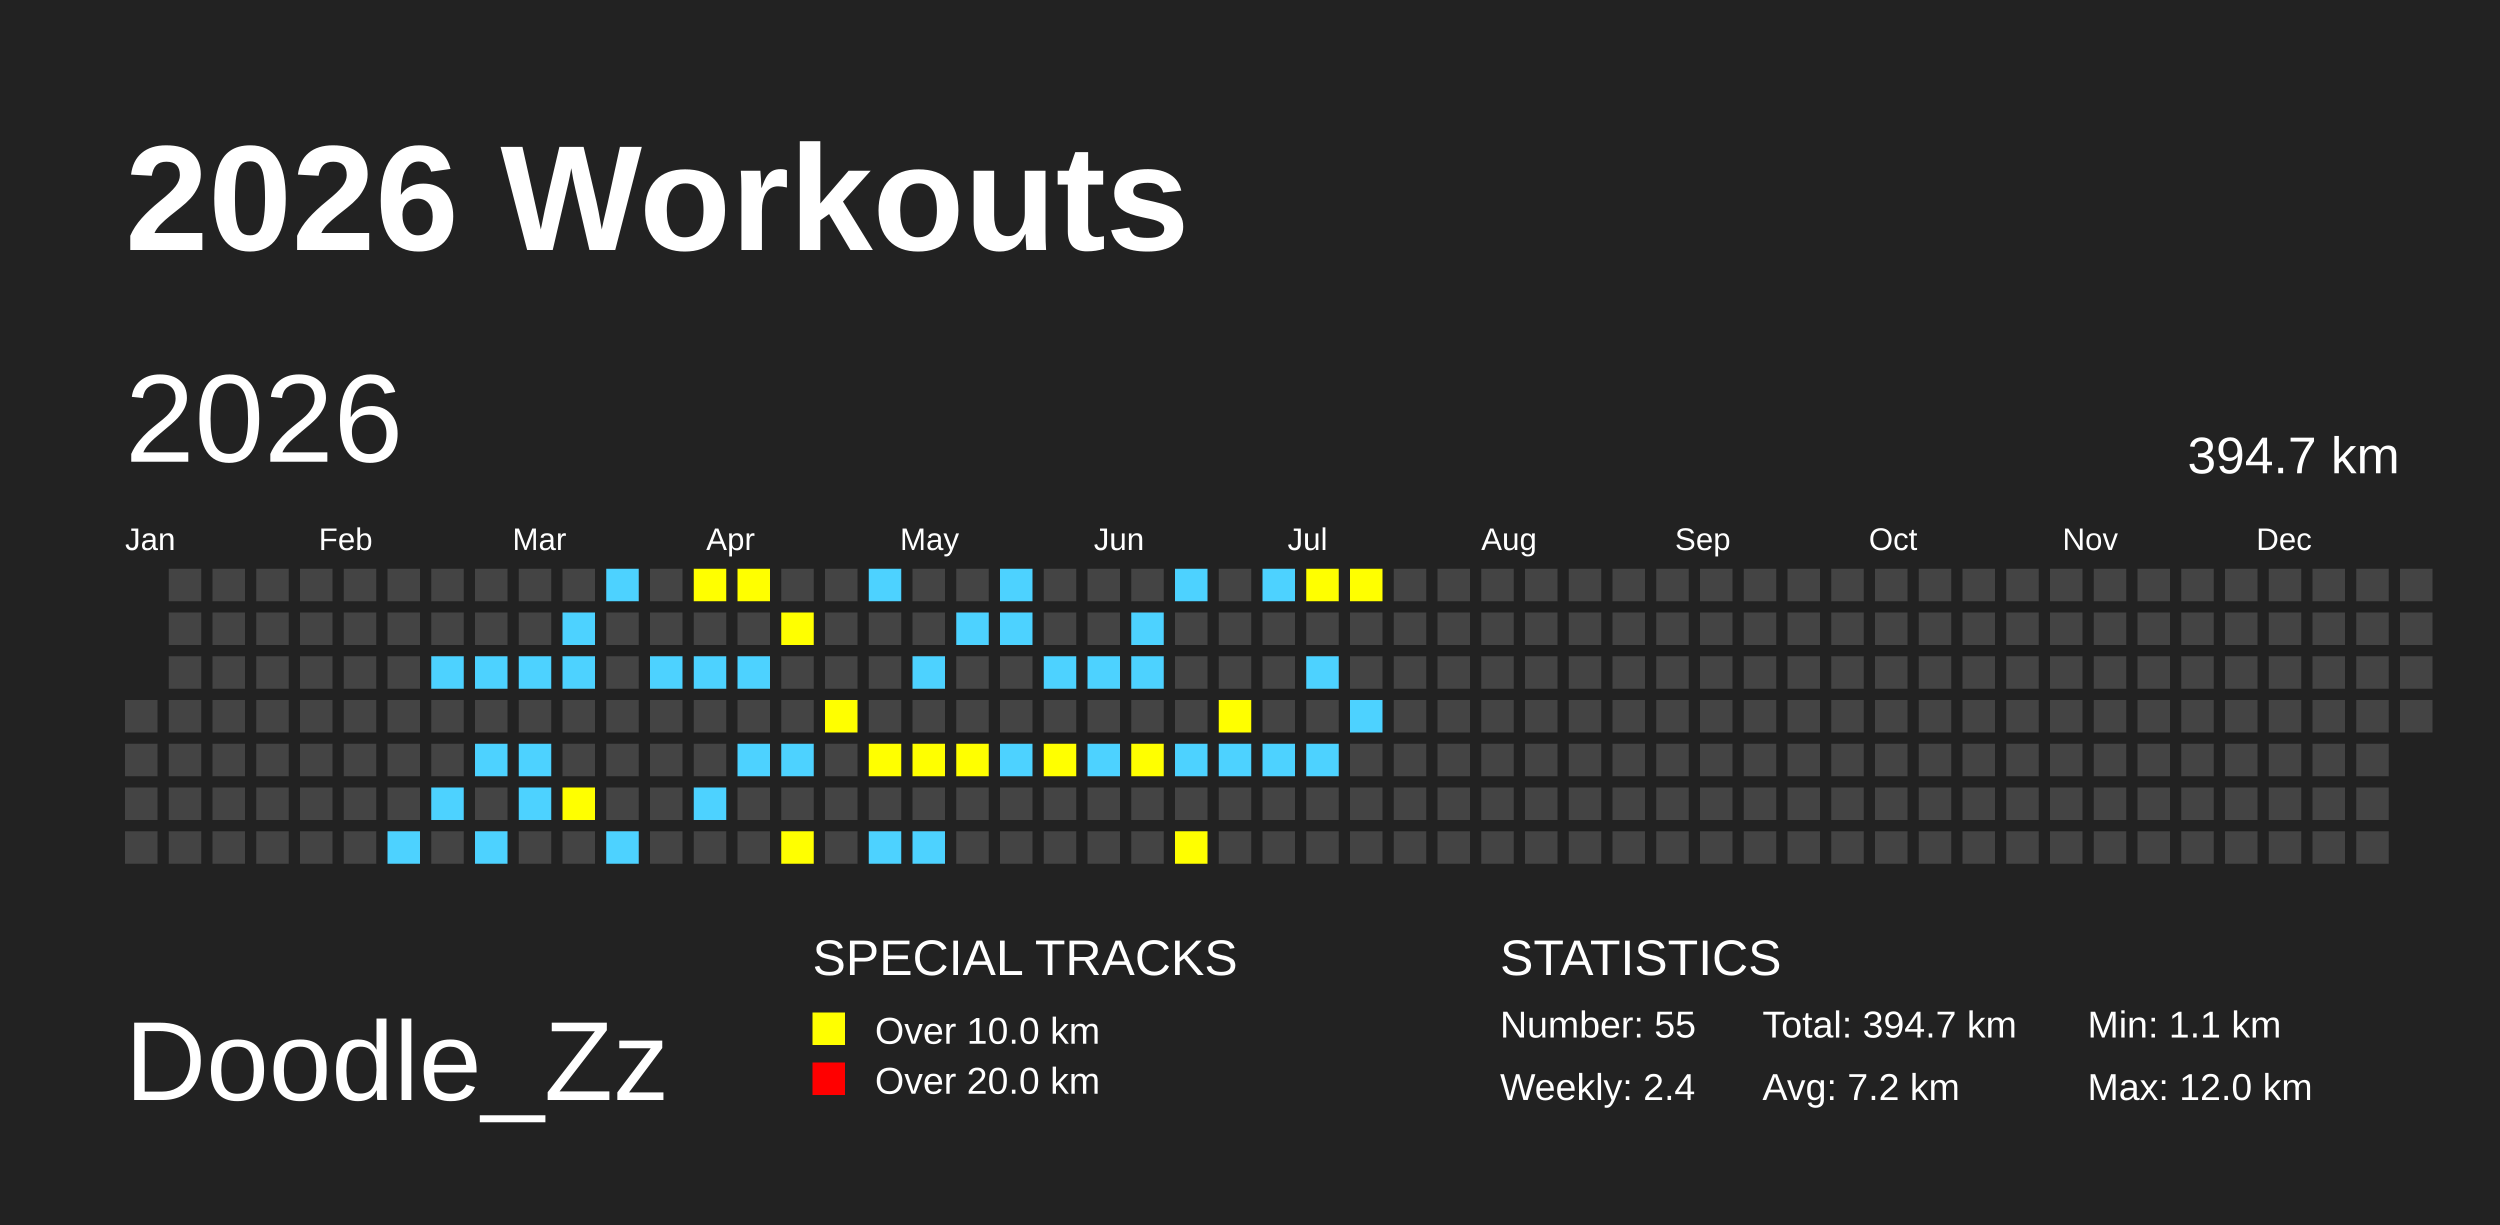
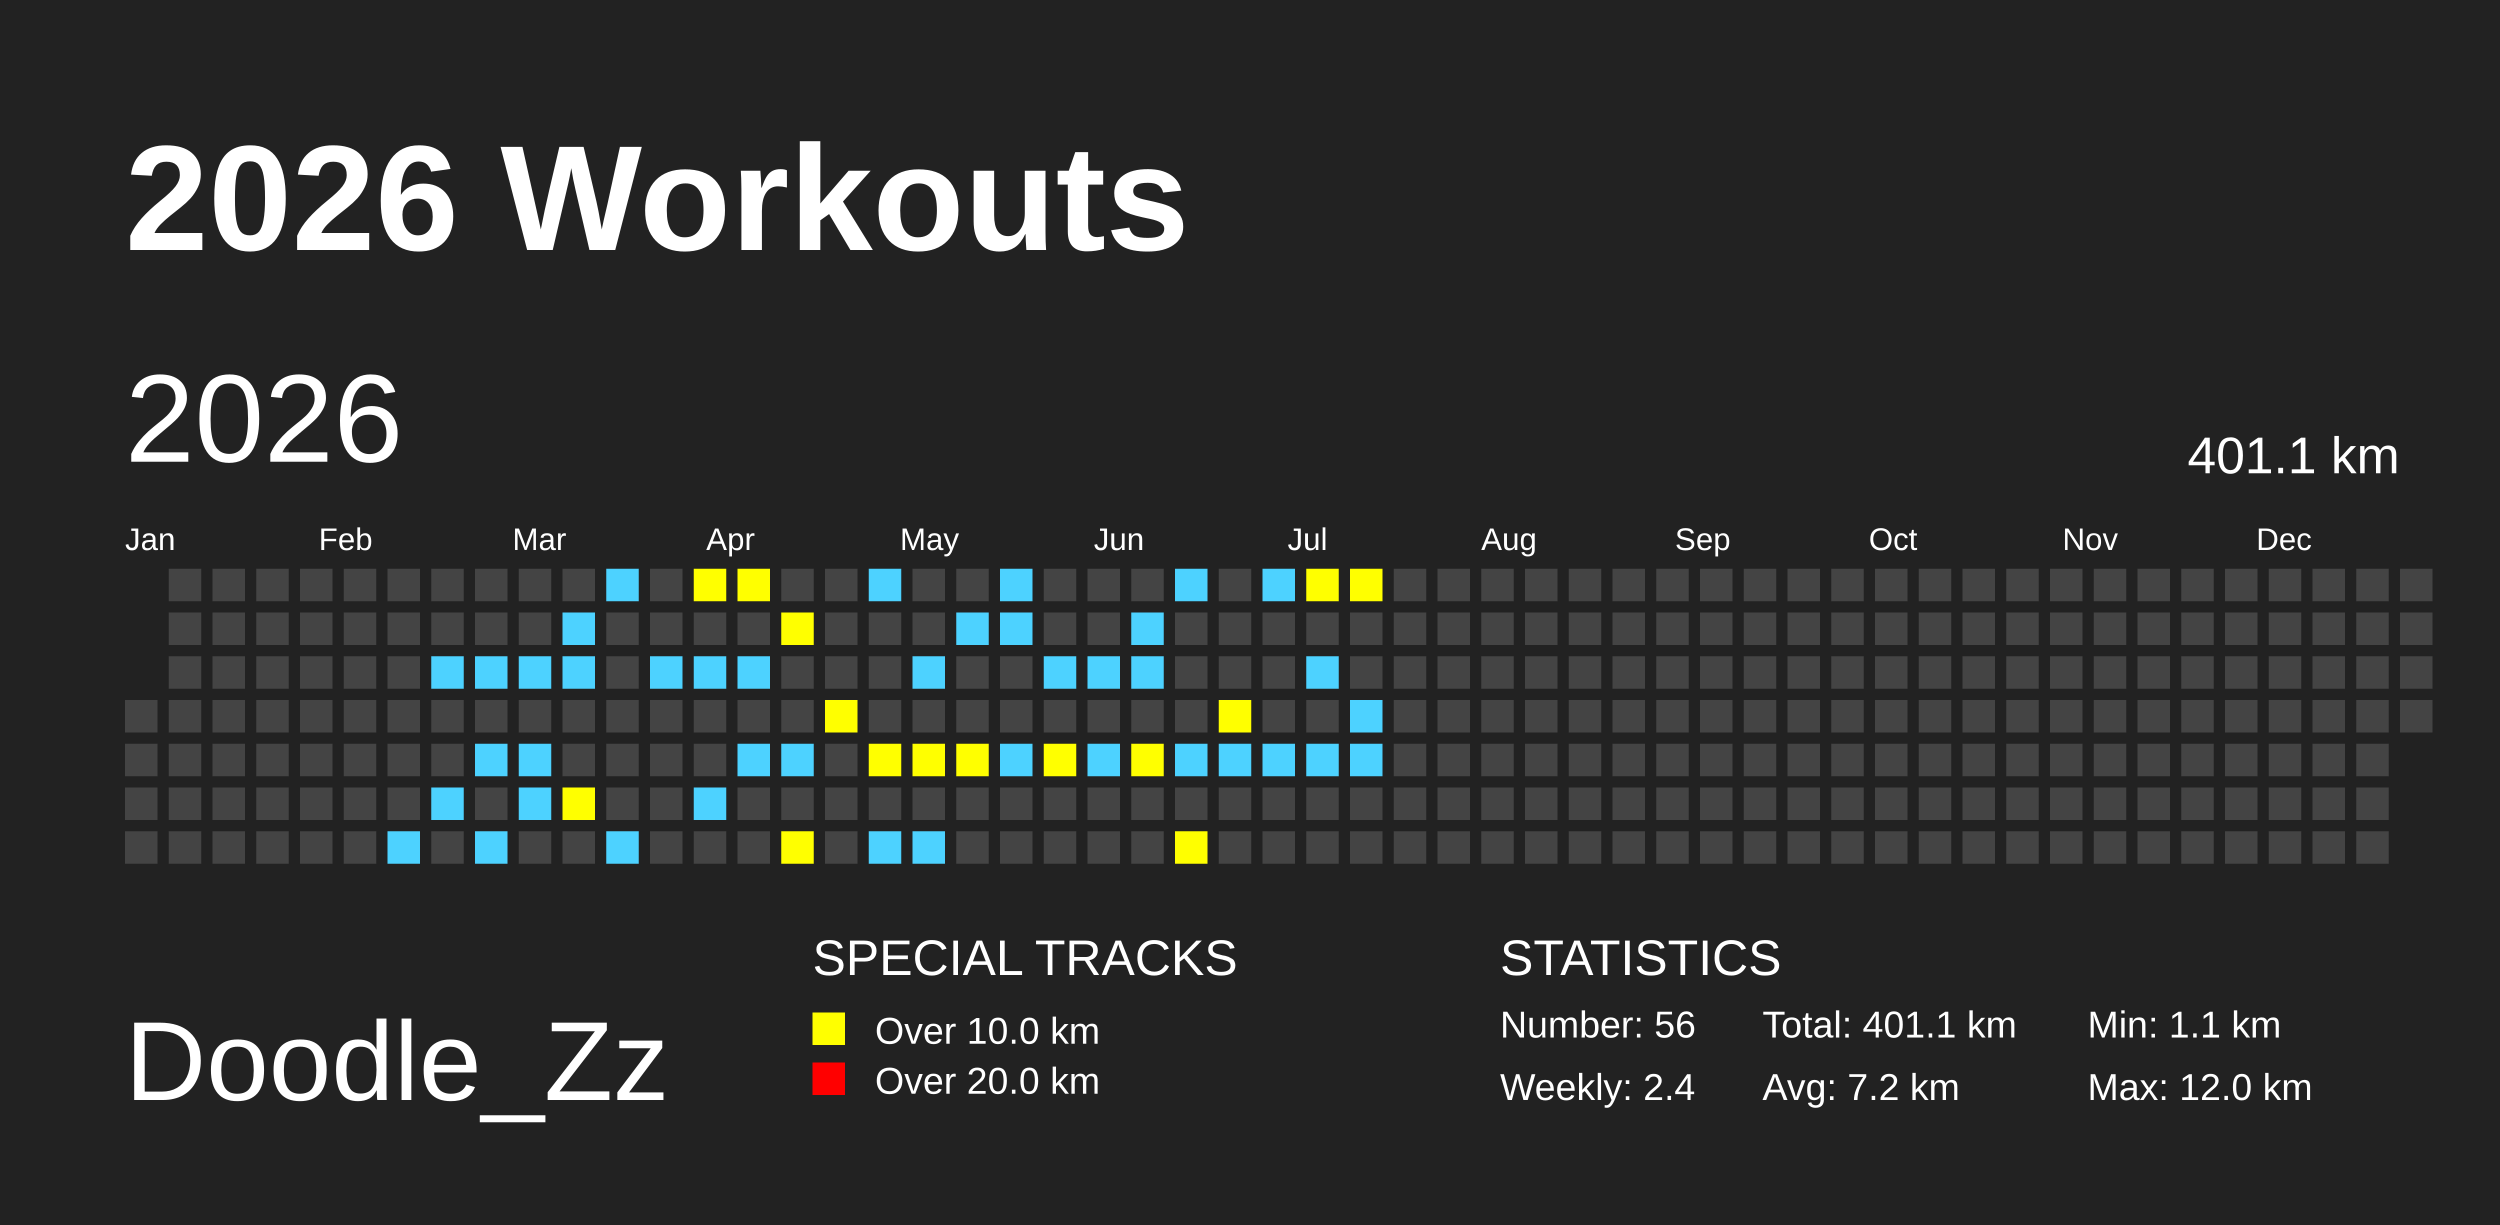
<svg xmlns="http://www.w3.org/2000/svg" baseProfile="full" height="98mm" version="1.1" viewBox="0,0,200,98" width="200mm">
  <defs>
    <pattern height="2" id="indoor-stripe" patternUnits="userSpaceOnUse" width="2">
      <line stroke="white" stroke-opacity="0.45" stroke-width="0.5" x1="0" x2="2" y1="2" y2="0" />
    </pattern>
  </defs>
  <rect fill="#222222" height="98" width="200" x="0" y="0" />
  <text fill="#FFFFFF" style="font-size:12px; font-family:Arial; font-weight:bold;" x="10" y="20">2026 Workouts</text>
  <text fill="#FFFFFF" style="font-size:9px; font-family:Arial" x="10" y="88">Doodle_Zz</text>
  <text fill="#FFFFFF" style="font-size:4px; font-family:Arial" x="65" y="78">SPECIAL TRACKS</text>
  <rect fill="yellow" height="2.6" width="2.6" x="65" y="81" />
  <text fill="#FFFFFF" style="font-size:3px; font-family:Arial" x="70" y="83.5">Over 10.0 km</text>
  <rect fill="red" height="2.6" width="2.6" x="65" y="85" />
  <text fill="#FFFFFF" style="font-size:3px; font-family:Arial" x="70" y="87.5">Over 20.0 km</text>
  <text fill="#FFFFFF" style="font-size:4px; font-family:Arial" x="120" y="78">STATISTICS</text>
-   <text fill="#FFFFFF" style="font-size:3px; font-family:Arial" x="120" y="83">Number: 55</text>
+   <text fill="#FFFFFF" style="font-size:3px; font-family:Arial" x="120" y="83">Number: 56</text>
  <text fill="#FFFFFF" style="font-size:3px; font-family:Arial" x="120" y="88">Weekly: 2.4</text>
-   <text fill="#FFFFFF" style="font-size:3px; font-family:Arial" x="141" y="83">Total: 394.7 km</text>
+   <text fill="#FFFFFF" style="font-size:3px; font-family:Arial" x="141" y="83">Total: 401.1 km</text>
  <text fill="#FFFFFF" style="font-size:3px; font-family:Arial" x="141" y="88">Avg: 7.2 km</text>
  <text fill="#FFFFFF" style="font-size:3px; font-family:Arial" x="167" y="83">Min: 1.1 km</text>
  <text fill="#FFFFFF" style="font-size:3px; font-family:Arial" x="167" y="88">Max: 12.0 km</text>
  <text dominant-baseline="hanging" fill="#FFFFFF" style="font-size:10.0px; font-family:Arial;" x="10" y="30">2026</text>
-   <text dominant-baseline="hanging" fill="#FFFFFF" style="font-size:4.125px; font-family:Arial;" x="175" y="35">394.7 km</text>
+   <text dominant-baseline="hanging" fill="#FFFFFF" style="font-size:4.125px; font-family:Arial;" x="175" y="35">401.1 km</text>
  <text fill="#FFFFFF" style="font-size:2.5px; font-family:Arial" x="10.0" y="44">Jan</text>
  <text fill="#FFFFFF" style="font-size:2.5px; font-family:Arial" x="25.5" y="44">Feb</text>
  <text fill="#FFFFFF" style="font-size:2.5px; font-family:Arial" x="41.0" y="44">Mar</text>
  <text fill="#FFFFFF" style="font-size:2.5px; font-family:Arial" x="56.5" y="44">Apr</text>
  <text fill="#FFFFFF" style="font-size:2.5px; font-family:Arial" x="72.0" y="44">May</text>
  <text fill="#FFFFFF" style="font-size:2.5px; font-family:Arial" x="87.5" y="44">Jun</text>
  <text fill="#FFFFFF" style="font-size:2.5px; font-family:Arial" x="103.0" y="44">Jul</text>
  <text fill="#FFFFFF" style="font-size:2.5px; font-family:Arial" x="118.5" y="44">Aug</text>
  <text fill="#FFFFFF" style="font-size:2.5px; font-family:Arial" x="134.0" y="44">Sep</text>
  <text fill="#FFFFFF" style="font-size:2.5px; font-family:Arial" x="149.5" y="44">Oct</text>
  <text fill="#FFFFFF" style="font-size:2.5px; font-family:Arial" x="165.0" y="44">Nov</text>
  <text fill="#FFFFFF" style="font-size:2.5px; font-family:Arial" x="180.5" y="44">Dec</text>
  <rect fill="#444444" height="2.6" width="2.6" x="10.0" y="56.0" />
  <rect fill="#444444" height="2.6" width="2.6" x="10.0" y="59.5" />
  <rect fill="#444444" height="2.6" width="2.6" x="10.0" y="63.0" />
  <rect fill="#444444" height="2.6" width="2.6" x="10.0" y="66.5" />
  <rect fill="#444444" height="2.6" width="2.6" x="13.5" y="45.5" />
  <rect fill="#444444" height="2.6" width="2.6" x="13.5" y="49.0" />
  <rect fill="#444444" height="2.6" width="2.6" x="13.5" y="52.5" />
  <rect fill="#444444" height="2.6" width="2.6" x="13.5" y="56.0" />
  <rect fill="#444444" height="2.6" width="2.6" x="13.5" y="59.5" />
  <rect fill="#444444" height="2.6" width="2.6" x="13.5" y="63.0" />
  <rect fill="#444444" height="2.6" width="2.6" x="13.5" y="66.5" />
  <rect fill="#444444" height="2.6" width="2.6" x="17.0" y="45.5" />
  <rect fill="#444444" height="2.6" width="2.6" x="17.0" y="49.0" />
  <rect fill="#444444" height="2.6" width="2.6" x="17.0" y="52.5" />
  <rect fill="#444444" height="2.6" width="2.6" x="17.0" y="56.0" />
  <rect fill="#444444" height="2.6" width="2.6" x="17.0" y="59.5" />
  <rect fill="#444444" height="2.6" width="2.6" x="17.0" y="63.0" />
  <rect fill="#444444" height="2.6" width="2.6" x="17.0" y="66.5" />
  <rect fill="#444444" height="2.6" width="2.6" x="20.5" y="45.5" />
  <rect fill="#444444" height="2.6" width="2.6" x="20.5" y="49.0" />
  <rect fill="#444444" height="2.6" width="2.6" x="20.5" y="52.5" />
  <rect fill="#444444" height="2.6" width="2.6" x="20.5" y="56.0" />
  <rect fill="#444444" height="2.6" width="2.6" x="20.5" y="59.5" />
  <rect fill="#444444" height="2.6" width="2.6" x="20.5" y="63.0" />
  <rect fill="#444444" height="2.6" width="2.6" x="20.5" y="66.5" />
  <rect fill="#444444" height="2.6" width="2.6" x="24.0" y="45.5" />
  <rect fill="#444444" height="2.6" width="2.6" x="24.0" y="49.0" />
  <rect fill="#444444" height="2.6" width="2.6" x="24.0" y="52.5" />
  <rect fill="#444444" height="2.6" width="2.6" x="24.0" y="56.0" />
  <rect fill="#444444" height="2.6" width="2.6" x="24.0" y="59.5" />
  <rect fill="#444444" height="2.6" width="2.6" x="24.0" y="63.0" />
  <rect fill="#444444" height="2.6" width="2.6" x="24.0" y="66.5" />
  <rect fill="#444444" height="2.6" width="2.6" x="27.5" y="45.5" />
  <rect fill="#444444" height="2.6" width="2.6" x="27.5" y="49.0" />
  <rect fill="#444444" height="2.6" width="2.6" x="27.5" y="52.5" />
  <rect fill="#444444" height="2.6" width="2.6" x="27.5" y="56.0" />
  <rect fill="#444444" height="2.6" width="2.6" x="27.5" y="59.5" />
  <rect fill="#444444" height="2.6" width="2.6" x="27.5" y="63.0" />
  <rect fill="#444444" height="2.6" width="2.6" x="27.5" y="66.5" />
  <rect fill="#444444" height="2.6" width="2.6" x="31.0" y="45.5" />
  <rect fill="#444444" height="2.6" width="2.6" x="31.0" y="49.0" />
  <rect fill="#444444" height="2.6" width="2.6" x="31.0" y="52.5" />
  <rect fill="#444444" height="2.6" width="2.6" x="31.0" y="56.0" />
  <rect fill="#444444" height="2.6" width="2.6" x="31.0" y="59.5" />
  <rect fill="#444444" height="2.6" width="2.6" x="31.0" y="63.0" />
  <rect fill="#4DD2FF" height="2.6" width="2.6" x="31.0" y="66.5" />
  <rect fill="#444444" height="2.6" width="2.6" x="34.5" y="45.5" />
  <rect fill="#444444" height="2.6" width="2.6" x="34.5" y="49.0" />
  <rect fill="#4DD2FF" height="2.6" width="2.6" x="34.5" y="52.5" />
  <rect fill="#444444" height="2.6" width="2.6" x="34.5" y="56.0" />
  <rect fill="#444444" height="2.6" width="2.6" x="34.5" y="59.5" />
  <rect fill="#4DD2FF" height="2.6" width="2.6" x="34.5" y="63.0" />
  <rect fill="#444444" height="2.6" width="2.6" x="34.5" y="66.5" />
  <rect fill="#444444" height="2.6" width="2.6" x="38.0" y="45.5" />
  <rect fill="#444444" height="2.6" width="2.6" x="38.0" y="49.0" />
  <rect fill="#4DD2FF" height="2.6" width="2.6" x="38.0" y="52.5" />
  <rect fill="#444444" height="2.6" width="2.6" x="38.0" y="56.0" />
  <rect fill="#4DD2FF" height="2.6" width="2.6" x="38.0" y="59.5" />
  <rect fill="#444444" height="2.6" width="2.6" x="38.0" y="63.0" />
  <rect fill="#4DD2FF" height="2.6" width="2.6" x="38.0" y="66.5" />
  <rect fill="#444444" height="2.6" width="2.6" x="41.5" y="45.5" />
  <rect fill="#444444" height="2.6" width="2.6" x="41.5" y="49.0" />
  <rect fill="#4DD2FF" height="2.6" width="2.6" x="41.5" y="52.5" />
  <rect fill="#444444" height="2.6" width="2.6" x="41.5" y="56.0" />
  <rect fill="#4DD2FF" height="2.6" width="2.6" x="41.5" y="59.5" />
  <rect fill="#4DD2FF" height="2.6" width="2.6" x="41.5" y="63.0" />
  <rect fill="#444444" height="2.6" width="2.6" x="41.5" y="66.5" />
  <rect fill="#444444" height="2.6" width="2.6" x="45.0" y="45.5" />
  <rect fill="#4DD2FF" height="2.6" width="2.6" x="45.0" y="49.0" />
  <rect fill="#4DD2FF" height="2.6" width="2.6" x="45.0" y="52.5" />
  <rect fill="#444444" height="2.6" width="2.6" x="45.0" y="56.0" />
  <rect fill="#444444" height="2.6" width="2.6" x="45.0" y="59.5" />
  <rect fill="yellow" height="2.6" width="2.6" x="45.0" y="63.0" />
  <rect fill="#444444" height="2.6" width="2.6" x="45.0" y="66.5" />
  <rect fill="#4DD2FF" height="2.6" width="2.6" x="48.5" y="45.5" />
  <rect fill="#444444" height="2.6" width="2.6" x="48.5" y="49.0" />
  <rect fill="#444444" height="2.6" width="2.6" x="48.5" y="52.5" />
  <rect fill="#444444" height="2.6" width="2.6" x="48.5" y="56.0" />
  <rect fill="#444444" height="2.6" width="2.6" x="48.5" y="59.5" />
  <rect fill="#444444" height="2.6" width="2.6" x="48.5" y="63.0" />
  <rect fill="#4DD2FF" height="2.6" width="2.6" x="48.5" y="66.5" />
  <rect fill="#444444" height="2.6" width="2.6" x="52.0" y="45.5" />
  <rect fill="#444444" height="2.6" width="2.6" x="52.0" y="49.0" />
  <rect fill="#4DD2FF" height="2.6" width="2.6" x="52.0" y="52.5" />
  <rect fill="#444444" height="2.6" width="2.6" x="52.0" y="56.0" />
  <rect fill="#444444" height="2.6" width="2.6" x="52.0" y="59.5" />
  <rect fill="#444444" height="2.6" width="2.6" x="52.0" y="63.0" />
  <rect fill="#444444" height="2.6" width="2.6" x="52.0" y="66.5" />
  <rect fill="yellow" height="2.6" width="2.6" x="55.5" y="45.5" />
  <rect fill="#444444" height="2.6" width="2.6" x="55.5" y="49.0" />
  <rect fill="#4DD2FF" height="2.6" width="2.6" x="55.5" y="52.5" />
  <rect fill="#444444" height="2.6" width="2.6" x="55.5" y="56.0" />
  <rect fill="#444444" height="2.6" width="2.6" x="55.5" y="59.5" />
  <rect fill="#4DD2FF" height="2.6" width="2.6" x="55.5" y="63.0" />
  <rect fill="#444444" height="2.6" width="2.6" x="55.5" y="66.5" />
  <rect fill="yellow" height="2.6" width="2.6" x="59.0" y="45.5" />
  <rect fill="#444444" height="2.6" width="2.6" x="59.0" y="49.0" />
  <rect fill="#4DD2FF" height="2.6" width="2.6" x="59.0" y="52.5" />
  <rect fill="#444444" height="2.6" width="2.6" x="59.0" y="56.0" />
  <rect fill="#4DD2FF" height="2.6" width="2.6" x="59.0" y="59.5" />
  <rect fill="#444444" height="2.6" width="2.6" x="59.0" y="63.0" />
  <rect fill="#444444" height="2.6" width="2.6" x="59.0" y="66.5" />
  <rect fill="#444444" height="2.6" width="2.6" x="62.5" y="45.5" />
  <rect fill="yellow" height="2.6" width="2.6" x="62.5" y="49.0" />
  <rect fill="#444444" height="2.6" width="2.6" x="62.5" y="52.5" />
  <rect fill="#444444" height="2.6" width="2.6" x="62.5" y="56.0" />
  <rect fill="#4DD2FF" height="2.6" width="2.6" x="62.5" y="59.5" />
  <rect fill="#444444" height="2.6" width="2.6" x="62.5" y="63.0" />
  <rect fill="yellow" height="2.6" width="2.6" x="62.5" y="66.5" />
  <rect fill="#444444" height="2.6" width="2.6" x="66.0" y="45.5" />
  <rect fill="#444444" height="2.6" width="2.6" x="66.0" y="49.0" />
  <rect fill="#444444" height="2.6" width="2.6" x="66.0" y="52.5" />
  <rect fill="yellow" height="2.6" width="2.6" x="66.0" y="56.0" />
  <rect fill="#444444" height="2.6" width="2.6" x="66.0" y="59.5" />
  <rect fill="#444444" height="2.6" width="2.6" x="66.0" y="63.0" />
  <rect fill="#444444" height="2.6" width="2.6" x="66.0" y="66.5" />
  <rect fill="#4DD2FF" height="2.6" width="2.6" x="69.5" y="45.5" />
  <rect fill="#444444" height="2.6" width="2.6" x="69.5" y="49.0" />
  <rect fill="#444444" height="2.6" width="2.6" x="69.5" y="52.5" />
  <rect fill="#444444" height="2.6" width="2.6" x="69.5" y="56.0" />
  <rect fill="yellow" height="2.6" width="2.6" x="69.5" y="59.5" />
  <rect fill="#444444" height="2.6" width="2.6" x="69.5" y="63.0" />
  <rect fill="#4DD2FF" height="2.6" width="2.6" x="69.5" y="66.5" />
  <rect fill="#444444" height="2.6" width="2.6" x="73.0" y="45.5" />
  <rect fill="#444444" height="2.6" width="2.6" x="73.0" y="49.0" />
  <rect fill="#4DD2FF" height="2.6" width="2.6" x="73.0" y="52.5" />
  <rect fill="#444444" height="2.6" width="2.6" x="73.0" y="56.0" />
  <rect fill="yellow" height="2.6" width="2.6" x="73.0" y="59.5" />
  <rect fill="#444444" height="2.6" width="2.6" x="73.0" y="63.0" />
  <rect fill="#4DD2FF" height="2.6" width="2.6" x="73.0" y="66.5" />
  <rect fill="#444444" height="2.6" width="2.6" x="76.5" y="45.5" />
  <rect fill="#4DD2FF" height="2.6" width="2.6" x="76.5" y="49.0" />
  <rect fill="#444444" height="2.6" width="2.6" x="76.5" y="52.5" />
  <rect fill="#444444" height="2.6" width="2.6" x="76.5" y="56.0" />
  <rect fill="yellow" height="2.6" width="2.6" x="76.5" y="59.5" />
  <rect fill="#444444" height="2.6" width="2.6" x="76.5" y="63.0" />
  <rect fill="#444444" height="2.6" width="2.6" x="76.5" y="66.5" />
  <rect fill="#4DD2FF" height="2.6" width="2.6" x="80.0" y="45.5" />
  <rect fill="#4DD2FF" height="2.6" width="2.6" x="80.0" y="49.0" />
  <rect fill="#444444" height="2.6" width="2.6" x="80.0" y="52.5" />
  <rect fill="#444444" height="2.6" width="2.6" x="80.0" y="56.0" />
  <rect fill="#4DD2FF" height="2.6" width="2.6" x="80.0" y="59.5" />
  <rect fill="#444444" height="2.6" width="2.6" x="80.0" y="63.0" />
  <rect fill="#444444" height="2.6" width="2.6" x="80.0" y="66.5" />
  <rect fill="#444444" height="2.6" width="2.6" x="83.5" y="45.5" />
  <rect fill="#444444" height="2.6" width="2.6" x="83.5" y="49.0" />
  <rect fill="#4DD2FF" height="2.6" width="2.6" x="83.5" y="52.5" />
  <rect fill="#444444" height="2.6" width="2.6" x="83.5" y="56.0" />
  <rect fill="yellow" height="2.6" width="2.6" x="83.5" y="59.5" />
  <rect fill="#444444" height="2.6" width="2.6" x="83.5" y="63.0" />
  <rect fill="#444444" height="2.6" width="2.6" x="83.5" y="66.5" />
  <rect fill="#444444" height="2.6" width="2.6" x="87.0" y="45.5" />
  <rect fill="#444444" height="2.6" width="2.6" x="87.0" y="49.0" />
  <rect fill="#4DD2FF" height="2.6" width="2.6" x="87.0" y="52.5" />
  <rect fill="#444444" height="2.6" width="2.6" x="87.0" y="56.0" />
  <rect fill="#4DD2FF" height="2.6" width="2.6" x="87.0" y="59.5" />
  <rect fill="#444444" height="2.6" width="2.6" x="87.0" y="63.0" />
  <rect fill="#444444" height="2.6" width="2.6" x="87.0" y="66.5" />
  <rect fill="#444444" height="2.6" width="2.6" x="90.5" y="45.5" />
  <rect fill="#4DD2FF" height="2.6" width="2.6" x="90.5" y="49.0" />
  <rect fill="#4DD2FF" height="2.6" width="2.6" x="90.5" y="52.5" />
  <rect fill="#444444" height="2.6" width="2.6" x="90.5" y="56.0" />
  <rect fill="yellow" height="2.6" width="2.6" x="90.5" y="59.5" />
  <rect fill="#444444" height="2.6" width="2.6" x="90.5" y="63.0" />
  <rect fill="#444444" height="2.6" width="2.6" x="90.5" y="66.5" />
  <rect fill="#4DD2FF" height="2.6" width="2.6" x="94.0" y="45.5" />
  <rect fill="#444444" height="2.6" width="2.6" x="94.0" y="49.0" />
  <rect fill="#444444" height="2.6" width="2.6" x="94.0" y="52.5" />
  <rect fill="#444444" height="2.6" width="2.6" x="94.0" y="56.0" />
  <rect fill="#4DD2FF" height="2.6" width="2.6" x="94.0" y="59.5" />
  <rect fill="#444444" height="2.6" width="2.6" x="94.0" y="63.0" />
  <rect fill="yellow" height="2.6" width="2.6" x="94.0" y="66.5" />
  <rect fill="#444444" height="2.6" width="2.6" x="97.5" y="45.5" />
  <rect fill="#444444" height="2.6" width="2.6" x="97.5" y="49.0" />
  <rect fill="#444444" height="2.6" width="2.6" x="97.5" y="52.5" />
  <rect fill="yellow" height="2.6" width="2.6" x="97.5" y="56.0" />
  <rect fill="#4DD2FF" height="2.6" width="2.6" x="97.5" y="59.5" />
  <rect fill="#444444" height="2.6" width="2.6" x="97.5" y="63.0" />
  <rect fill="#444444" height="2.6" width="2.6" x="97.5" y="66.5" />
  <rect fill="#4DD2FF" height="2.6" width="2.6" x="101.0" y="45.5" />
  <rect fill="#444444" height="2.6" width="2.6" x="101.0" y="49.0" />
  <rect fill="#444444" height="2.6" width="2.6" x="101.0" y="52.5" />
  <rect fill="#444444" height="2.6" width="2.6" x="101.0" y="56.0" />
  <rect fill="#4DD2FF" height="2.6" width="2.6" x="101.0" y="59.5" />
  <rect fill="#444444" height="2.6" width="2.6" x="101.0" y="63.0" />
  <rect fill="#444444" height="2.6" width="2.6" x="101.0" y="66.5" />
  <rect fill="yellow" height="2.6" width="2.6" x="104.5" y="45.5" />
  <rect fill="#444444" height="2.6" width="2.6" x="104.5" y="49.0" />
  <rect fill="#4DD2FF" height="2.6" width="2.6" x="104.5" y="52.5" />
  <rect fill="#444444" height="2.6" width="2.6" x="104.5" y="56.0" />
  <rect fill="#4DD2FF" height="2.6" width="2.6" x="104.5" y="59.5" />
  <rect fill="#444444" height="2.6" width="2.6" x="104.5" y="63.0" />
  <rect fill="#444444" height="2.6" width="2.6" x="104.5" y="66.5" />
  <rect fill="yellow" height="2.6" width="2.6" x="108.0" y="45.5" />
  <rect fill="#444444" height="2.6" width="2.6" x="108.0" y="49.0" />
  <rect fill="#444444" height="2.6" width="2.6" x="108.0" y="52.5" />
  <rect fill="#4DD2FF" height="2.6" width="2.6" x="108.0" y="56.0" />
-   <rect fill="#444444" height="2.6" width="2.6" x="108.0" y="59.5" />
+   <rect fill="#4DD2FF" height="2.6" width="2.6" x="108.0" y="59.5" />
  <rect fill="#444444" height="2.6" width="2.6" x="108.0" y="63.0" />
  <rect fill="#444444" height="2.6" width="2.6" x="108.0" y="66.5" />
  <rect fill="#444444" height="2.6" width="2.6" x="111.5" y="45.5" />
  <rect fill="#444444" height="2.6" width="2.6" x="111.5" y="49.0" />
  <rect fill="#444444" height="2.6" width="2.6" x="111.5" y="52.5" />
  <rect fill="#444444" height="2.6" width="2.6" x="111.5" y="56.0" />
  <rect fill="#444444" height="2.6" width="2.6" x="111.5" y="59.5" />
  <rect fill="#444444" height="2.6" width="2.6" x="111.5" y="63.0" />
  <rect fill="#444444" height="2.6" width="2.6" x="111.5" y="66.5" />
  <rect fill="#444444" height="2.6" width="2.6" x="115.0" y="45.5" />
  <rect fill="#444444" height="2.6" width="2.6" x="115.0" y="49.0" />
  <rect fill="#444444" height="2.6" width="2.6" x="115.0" y="52.5" />
  <rect fill="#444444" height="2.6" width="2.6" x="115.0" y="56.0" />
  <rect fill="#444444" height="2.6" width="2.6" x="115.0" y="59.5" />
  <rect fill="#444444" height="2.6" width="2.6" x="115.0" y="63.0" />
  <rect fill="#444444" height="2.6" width="2.6" x="115.0" y="66.5" />
  <rect fill="#444444" height="2.6" width="2.6" x="118.5" y="45.5" />
  <rect fill="#444444" height="2.6" width="2.6" x="118.5" y="49.0" />
  <rect fill="#444444" height="2.6" width="2.6" x="118.5" y="52.5" />
  <rect fill="#444444" height="2.6" width="2.6" x="118.5" y="56.0" />
  <rect fill="#444444" height="2.6" width="2.6" x="118.5" y="59.5" />
  <rect fill="#444444" height="2.6" width="2.6" x="118.5" y="63.0" />
  <rect fill="#444444" height="2.6" width="2.6" x="118.5" y="66.5" />
  <rect fill="#444444" height="2.6" width="2.6" x="122.0" y="45.5" />
  <rect fill="#444444" height="2.6" width="2.6" x="122.0" y="49.0" />
  <rect fill="#444444" height="2.6" width="2.6" x="122.0" y="52.5" />
  <rect fill="#444444" height="2.6" width="2.6" x="122.0" y="56.0" />
  <rect fill="#444444" height="2.6" width="2.6" x="122.0" y="59.5" />
  <rect fill="#444444" height="2.6" width="2.6" x="122.0" y="63.0" />
  <rect fill="#444444" height="2.6" width="2.6" x="122.0" y="66.5" />
  <rect fill="#444444" height="2.6" width="2.6" x="125.5" y="45.5" />
  <rect fill="#444444" height="2.6" width="2.6" x="125.5" y="49.0" />
  <rect fill="#444444" height="2.6" width="2.6" x="125.5" y="52.5" />
  <rect fill="#444444" height="2.6" width="2.6" x="125.5" y="56.0" />
  <rect fill="#444444" height="2.6" width="2.6" x="125.5" y="59.5" />
  <rect fill="#444444" height="2.6" width="2.6" x="125.5" y="63.0" />
  <rect fill="#444444" height="2.6" width="2.6" x="125.5" y="66.5" />
  <rect fill="#444444" height="2.6" width="2.6" x="129.0" y="45.5" />
  <rect fill="#444444" height="2.6" width="2.6" x="129.0" y="49.0" />
  <rect fill="#444444" height="2.6" width="2.6" x="129.0" y="52.5" />
  <rect fill="#444444" height="2.6" width="2.6" x="129.0" y="56.0" />
  <rect fill="#444444" height="2.6" width="2.6" x="129.0" y="59.5" />
  <rect fill="#444444" height="2.6" width="2.6" x="129.0" y="63.0" />
  <rect fill="#444444" height="2.6" width="2.6" x="129.0" y="66.5" />
  <rect fill="#444444" height="2.6" width="2.6" x="132.5" y="45.5" />
  <rect fill="#444444" height="2.6" width="2.6" x="132.5" y="49.0" />
  <rect fill="#444444" height="2.6" width="2.6" x="132.5" y="52.5" />
  <rect fill="#444444" height="2.6" width="2.6" x="132.5" y="56.0" />
  <rect fill="#444444" height="2.6" width="2.6" x="132.5" y="59.5" />
  <rect fill="#444444" height="2.6" width="2.6" x="132.5" y="63.0" />
  <rect fill="#444444" height="2.6" width="2.6" x="132.5" y="66.5" />
  <rect fill="#444444" height="2.6" width="2.6" x="136.0" y="45.5" />
  <rect fill="#444444" height="2.6" width="2.6" x="136.0" y="49.0" />
  <rect fill="#444444" height="2.6" width="2.6" x="136.0" y="52.5" />
  <rect fill="#444444" height="2.6" width="2.6" x="136.0" y="56.0" />
  <rect fill="#444444" height="2.6" width="2.6" x="136.0" y="59.5" />
  <rect fill="#444444" height="2.6" width="2.6" x="136.0" y="63.0" />
  <rect fill="#444444" height="2.6" width="2.6" x="136.0" y="66.5" />
  <rect fill="#444444" height="2.6" width="2.6" x="139.5" y="45.5" />
  <rect fill="#444444" height="2.6" width="2.6" x="139.5" y="49.0" />
  <rect fill="#444444" height="2.6" width="2.6" x="139.5" y="52.5" />
  <rect fill="#444444" height="2.6" width="2.6" x="139.5" y="56.0" />
  <rect fill="#444444" height="2.6" width="2.6" x="139.5" y="59.5" />
  <rect fill="#444444" height="2.6" width="2.6" x="139.5" y="63.0" />
  <rect fill="#444444" height="2.6" width="2.6" x="139.5" y="66.5" />
  <rect fill="#444444" height="2.6" width="2.6" x="143.0" y="45.5" />
  <rect fill="#444444" height="2.6" width="2.6" x="143.0" y="49.0" />
  <rect fill="#444444" height="2.6" width="2.6" x="143.0" y="52.5" />
  <rect fill="#444444" height="2.6" width="2.6" x="143.0" y="56.0" />
  <rect fill="#444444" height="2.6" width="2.6" x="143.0" y="59.5" />
  <rect fill="#444444" height="2.6" width="2.6" x="143.0" y="63.0" />
  <rect fill="#444444" height="2.6" width="2.6" x="143.0" y="66.5" />
  <rect fill="#444444" height="2.6" width="2.6" x="146.5" y="45.5" />
  <rect fill="#444444" height="2.6" width="2.6" x="146.5" y="49.0" />
  <rect fill="#444444" height="2.6" width="2.6" x="146.5" y="52.5" />
  <rect fill="#444444" height="2.6" width="2.6" x="146.5" y="56.0" />
  <rect fill="#444444" height="2.6" width="2.6" x="146.5" y="59.5" />
  <rect fill="#444444" height="2.6" width="2.6" x="146.5" y="63.0" />
  <rect fill="#444444" height="2.6" width="2.6" x="146.5" y="66.5" />
  <rect fill="#444444" height="2.6" width="2.6" x="150.0" y="45.5" />
  <rect fill="#444444" height="2.6" width="2.6" x="150.0" y="49.0" />
  <rect fill="#444444" height="2.6" width="2.6" x="150.0" y="52.5" />
  <rect fill="#444444" height="2.6" width="2.6" x="150.0" y="56.0" />
  <rect fill="#444444" height="2.6" width="2.6" x="150.0" y="59.5" />
  <rect fill="#444444" height="2.6" width="2.6" x="150.0" y="63.0" />
  <rect fill="#444444" height="2.6" width="2.6" x="150.0" y="66.5" />
  <rect fill="#444444" height="2.6" width="2.6" x="153.5" y="45.5" />
  <rect fill="#444444" height="2.6" width="2.6" x="153.5" y="49.0" />
  <rect fill="#444444" height="2.6" width="2.6" x="153.5" y="52.5" />
  <rect fill="#444444" height="2.6" width="2.6" x="153.5" y="56.0" />
  <rect fill="#444444" height="2.6" width="2.6" x="153.5" y="59.5" />
  <rect fill="#444444" height="2.6" width="2.6" x="153.5" y="63.0" />
  <rect fill="#444444" height="2.6" width="2.6" x="153.5" y="66.5" />
  <rect fill="#444444" height="2.6" width="2.6" x="157.0" y="45.5" />
  <rect fill="#444444" height="2.6" width="2.6" x="157.0" y="49.0" />
  <rect fill="#444444" height="2.6" width="2.6" x="157.0" y="52.5" />
  <rect fill="#444444" height="2.6" width="2.6" x="157.0" y="56.0" />
  <rect fill="#444444" height="2.6" width="2.6" x="157.0" y="59.5" />
  <rect fill="#444444" height="2.6" width="2.6" x="157.0" y="63.0" />
  <rect fill="#444444" height="2.6" width="2.6" x="157.0" y="66.5" />
  <rect fill="#444444" height="2.6" width="2.6" x="160.5" y="45.5" />
  <rect fill="#444444" height="2.6" width="2.6" x="160.5" y="49.0" />
  <rect fill="#444444" height="2.6" width="2.6" x="160.5" y="52.5" />
  <rect fill="#444444" height="2.6" width="2.6" x="160.5" y="56.0" />
  <rect fill="#444444" height="2.6" width="2.6" x="160.5" y="59.5" />
  <rect fill="#444444" height="2.6" width="2.6" x="160.5" y="63.0" />
  <rect fill="#444444" height="2.6" width="2.6" x="160.5" y="66.5" />
  <rect fill="#444444" height="2.6" width="2.6" x="164.0" y="45.5" />
  <rect fill="#444444" height="2.6" width="2.6" x="164.0" y="49.0" />
  <rect fill="#444444" height="2.6" width="2.6" x="164.0" y="52.5" />
  <rect fill="#444444" height="2.6" width="2.6" x="164.0" y="56.0" />
  <rect fill="#444444" height="2.6" width="2.6" x="164.0" y="59.5" />
  <rect fill="#444444" height="2.6" width="2.6" x="164.0" y="63.0" />
  <rect fill="#444444" height="2.6" width="2.6" x="164.0" y="66.5" />
  <rect fill="#444444" height="2.6" width="2.6" x="167.5" y="45.5" />
  <rect fill="#444444" height="2.6" width="2.6" x="167.5" y="49.0" />
  <rect fill="#444444" height="2.6" width="2.6" x="167.5" y="52.5" />
  <rect fill="#444444" height="2.6" width="2.6" x="167.5" y="56.0" />
  <rect fill="#444444" height="2.6" width="2.6" x="167.5" y="59.5" />
  <rect fill="#444444" height="2.6" width="2.6" x="167.5" y="63.0" />
  <rect fill="#444444" height="2.6" width="2.6" x="167.5" y="66.5" />
  <rect fill="#444444" height="2.6" width="2.6" x="171.0" y="45.5" />
  <rect fill="#444444" height="2.6" width="2.6" x="171.0" y="49.0" />
  <rect fill="#444444" height="2.6" width="2.6" x="171.0" y="52.5" />
  <rect fill="#444444" height="2.6" width="2.6" x="171.0" y="56.0" />
  <rect fill="#444444" height="2.6" width="2.6" x="171.0" y="59.5" />
  <rect fill="#444444" height="2.6" width="2.6" x="171.0" y="63.0" />
  <rect fill="#444444" height="2.6" width="2.6" x="171.0" y="66.5" />
  <rect fill="#444444" height="2.6" width="2.6" x="174.5" y="45.5" />
  <rect fill="#444444" height="2.6" width="2.6" x="174.5" y="49.0" />
  <rect fill="#444444" height="2.6" width="2.6" x="174.5" y="52.5" />
  <rect fill="#444444" height="2.6" width="2.6" x="174.5" y="56.0" />
  <rect fill="#444444" height="2.6" width="2.6" x="174.5" y="59.5" />
  <rect fill="#444444" height="2.6" width="2.6" x="174.5" y="63.0" />
  <rect fill="#444444" height="2.6" width="2.6" x="174.5" y="66.5" />
  <rect fill="#444444" height="2.6" width="2.6" x="178.0" y="45.5" />
  <rect fill="#444444" height="2.6" width="2.6" x="178.0" y="49.0" />
  <rect fill="#444444" height="2.6" width="2.6" x="178.0" y="52.5" />
  <rect fill="#444444" height="2.6" width="2.6" x="178.0" y="56.0" />
  <rect fill="#444444" height="2.6" width="2.6" x="178.0" y="59.5" />
  <rect fill="#444444" height="2.6" width="2.6" x="178.0" y="63.0" />
  <rect fill="#444444" height="2.6" width="2.6" x="178.0" y="66.5" />
  <rect fill="#444444" height="2.6" width="2.6" x="181.5" y="45.5" />
  <rect fill="#444444" height="2.6" width="2.6" x="181.5" y="49.0" />
  <rect fill="#444444" height="2.6" width="2.6" x="181.5" y="52.5" />
  <rect fill="#444444" height="2.6" width="2.6" x="181.5" y="56.0" />
  <rect fill="#444444" height="2.6" width="2.6" x="181.5" y="59.5" />
  <rect fill="#444444" height="2.6" width="2.6" x="181.5" y="63.0" />
  <rect fill="#444444" height="2.6" width="2.6" x="181.5" y="66.5" />
  <rect fill="#444444" height="2.6" width="2.6" x="185.0" y="45.5" />
  <rect fill="#444444" height="2.6" width="2.6" x="185.0" y="49.0" />
  <rect fill="#444444" height="2.6" width="2.6" x="185.0" y="52.5" />
  <rect fill="#444444" height="2.6" width="2.6" x="185.0" y="56.0" />
  <rect fill="#444444" height="2.6" width="2.6" x="185.0" y="59.5" />
  <rect fill="#444444" height="2.6" width="2.6" x="185.0" y="63.0" />
  <rect fill="#444444" height="2.6" width="2.6" x="185.0" y="66.5" />
  <rect fill="#444444" height="2.6" width="2.6" x="188.5" y="45.5" />
  <rect fill="#444444" height="2.6" width="2.6" x="188.5" y="49.0" />
  <rect fill="#444444" height="2.6" width="2.6" x="188.5" y="52.5" />
  <rect fill="#444444" height="2.6" width="2.6" x="188.5" y="56.0" />
  <rect fill="#444444" height="2.6" width="2.6" x="188.5" y="59.5" />
  <rect fill="#444444" height="2.6" width="2.6" x="188.5" y="63.0" />
  <rect fill="#444444" height="2.6" width="2.6" x="188.5" y="66.5" />
  <rect fill="#444444" height="2.6" width="2.6" x="192.0" y="45.5" />
  <rect fill="#444444" height="2.6" width="2.6" x="192.0" y="49.0" />
  <rect fill="#444444" height="2.6" width="2.6" x="192.0" y="52.5" />
  <rect fill="#444444" height="2.6" width="2.6" x="192.0" y="56.0" />
</svg>
